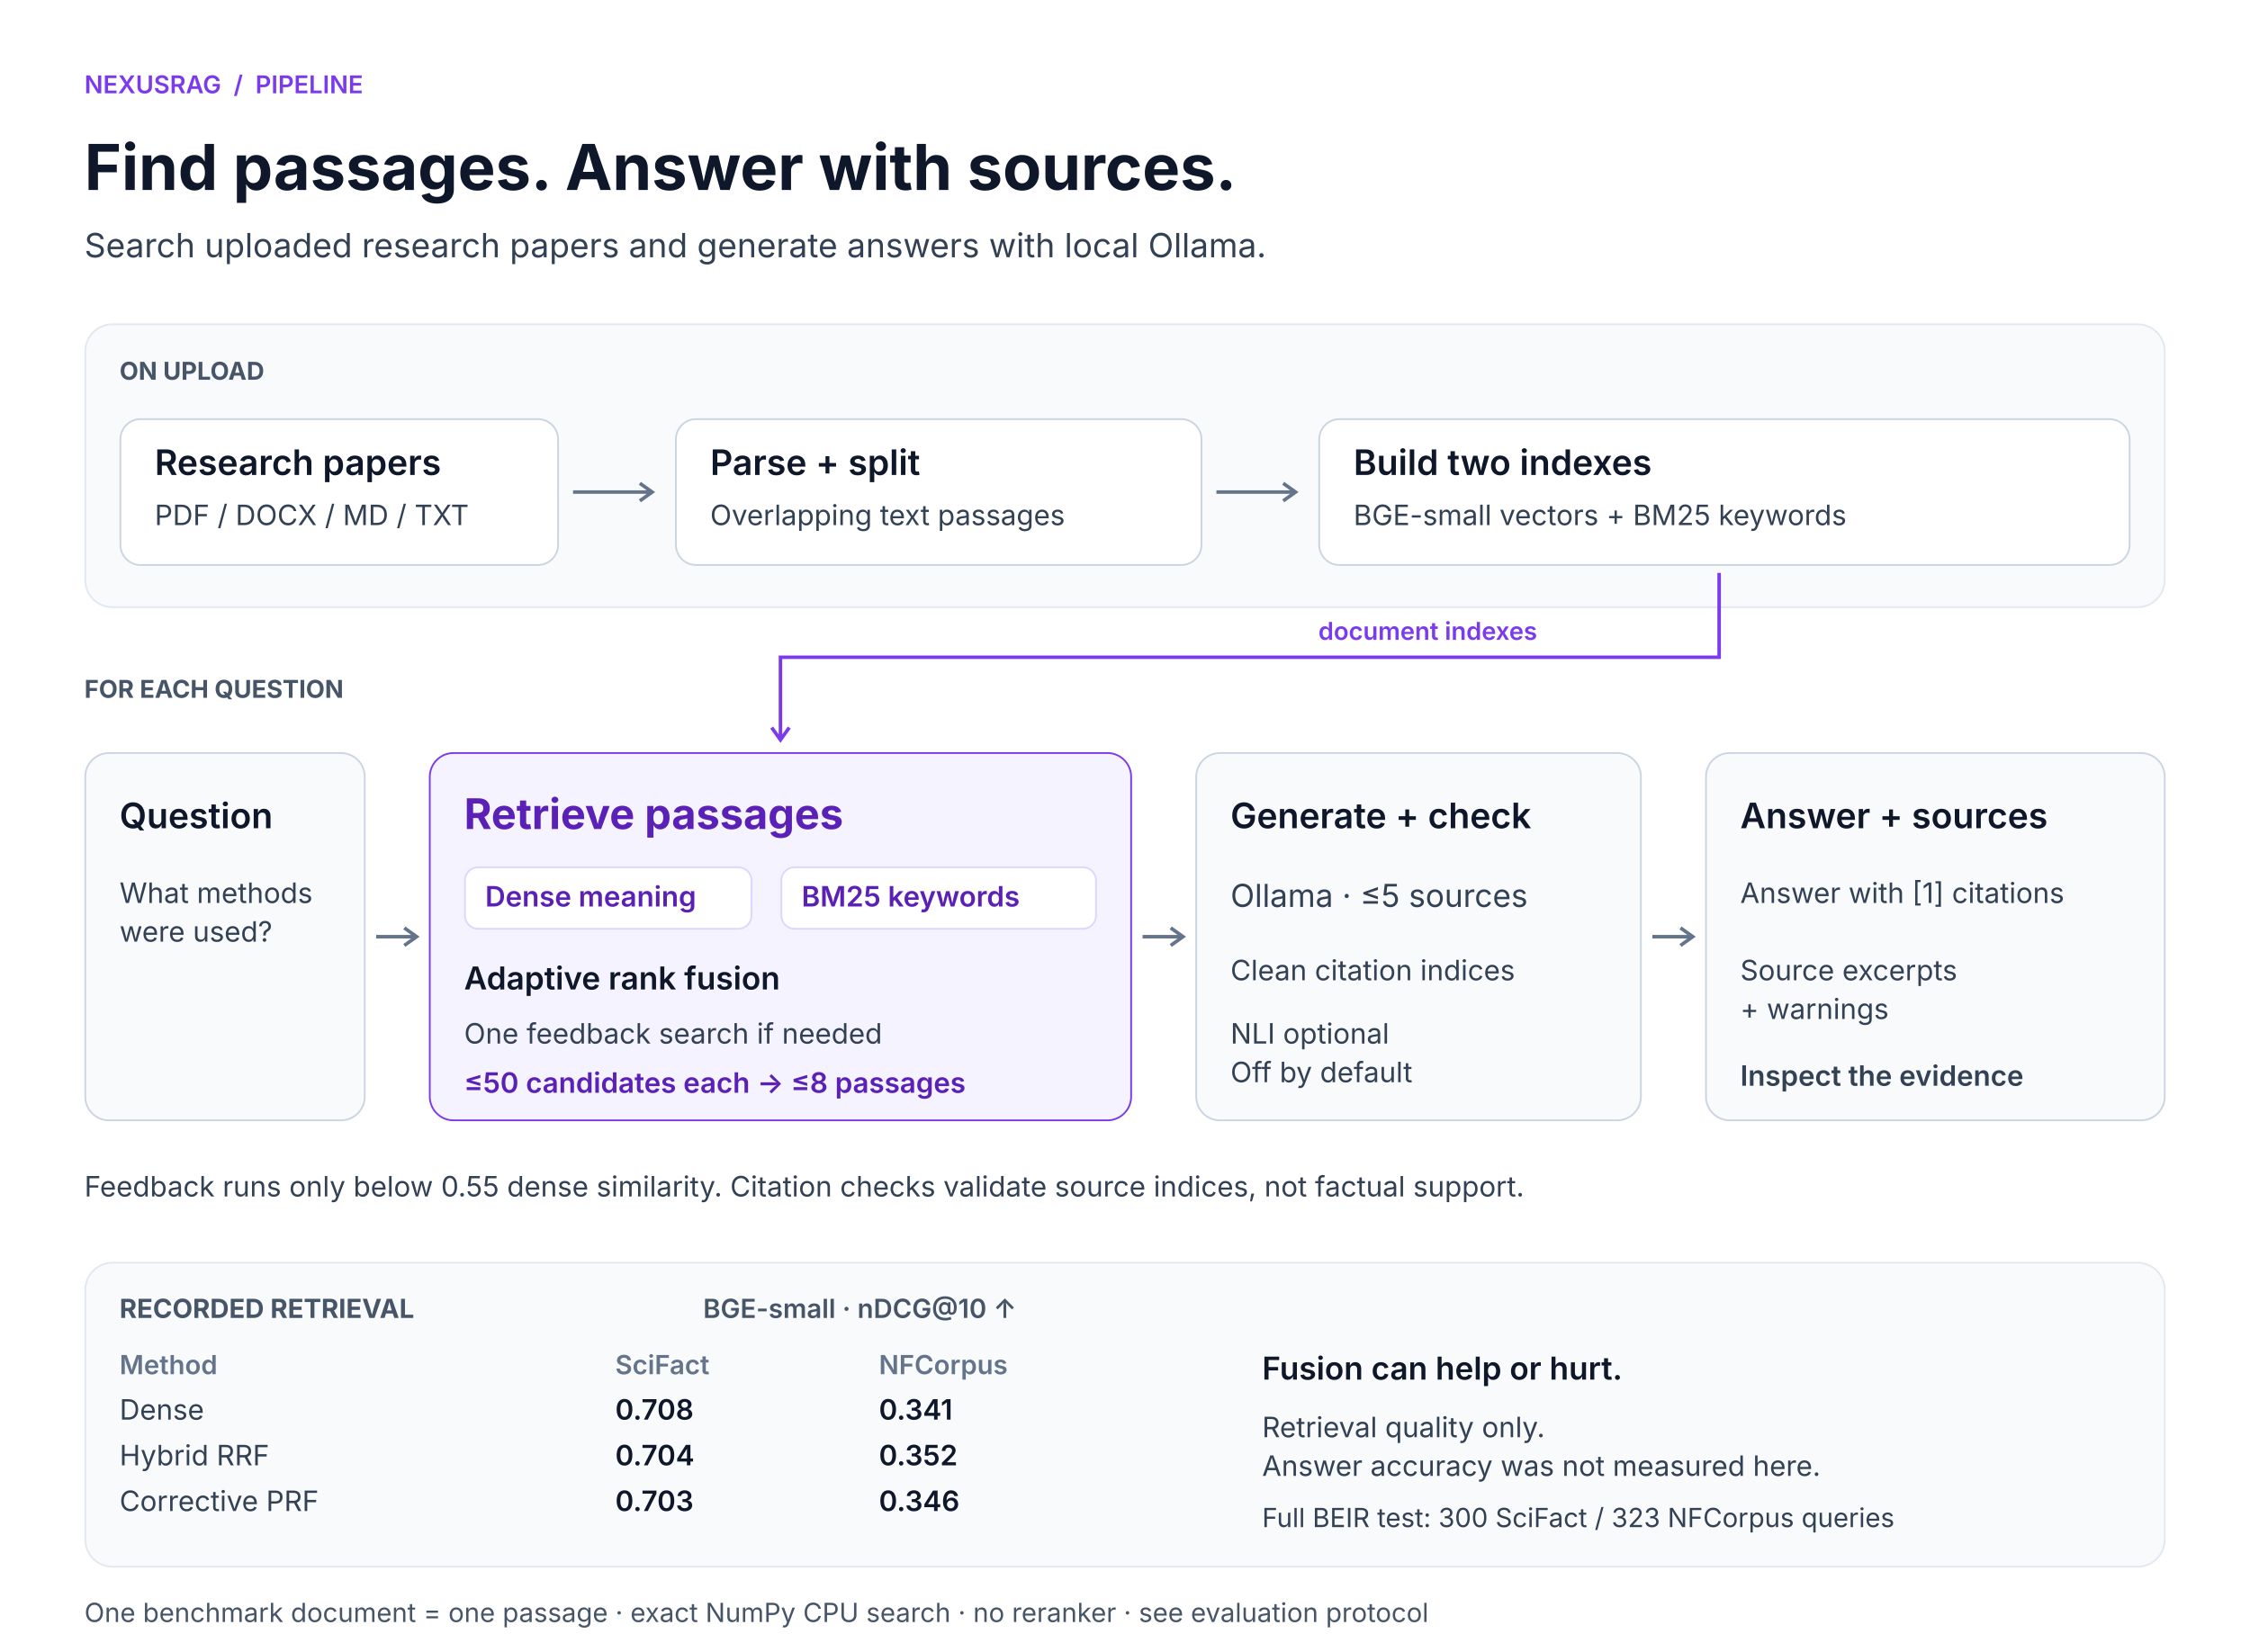
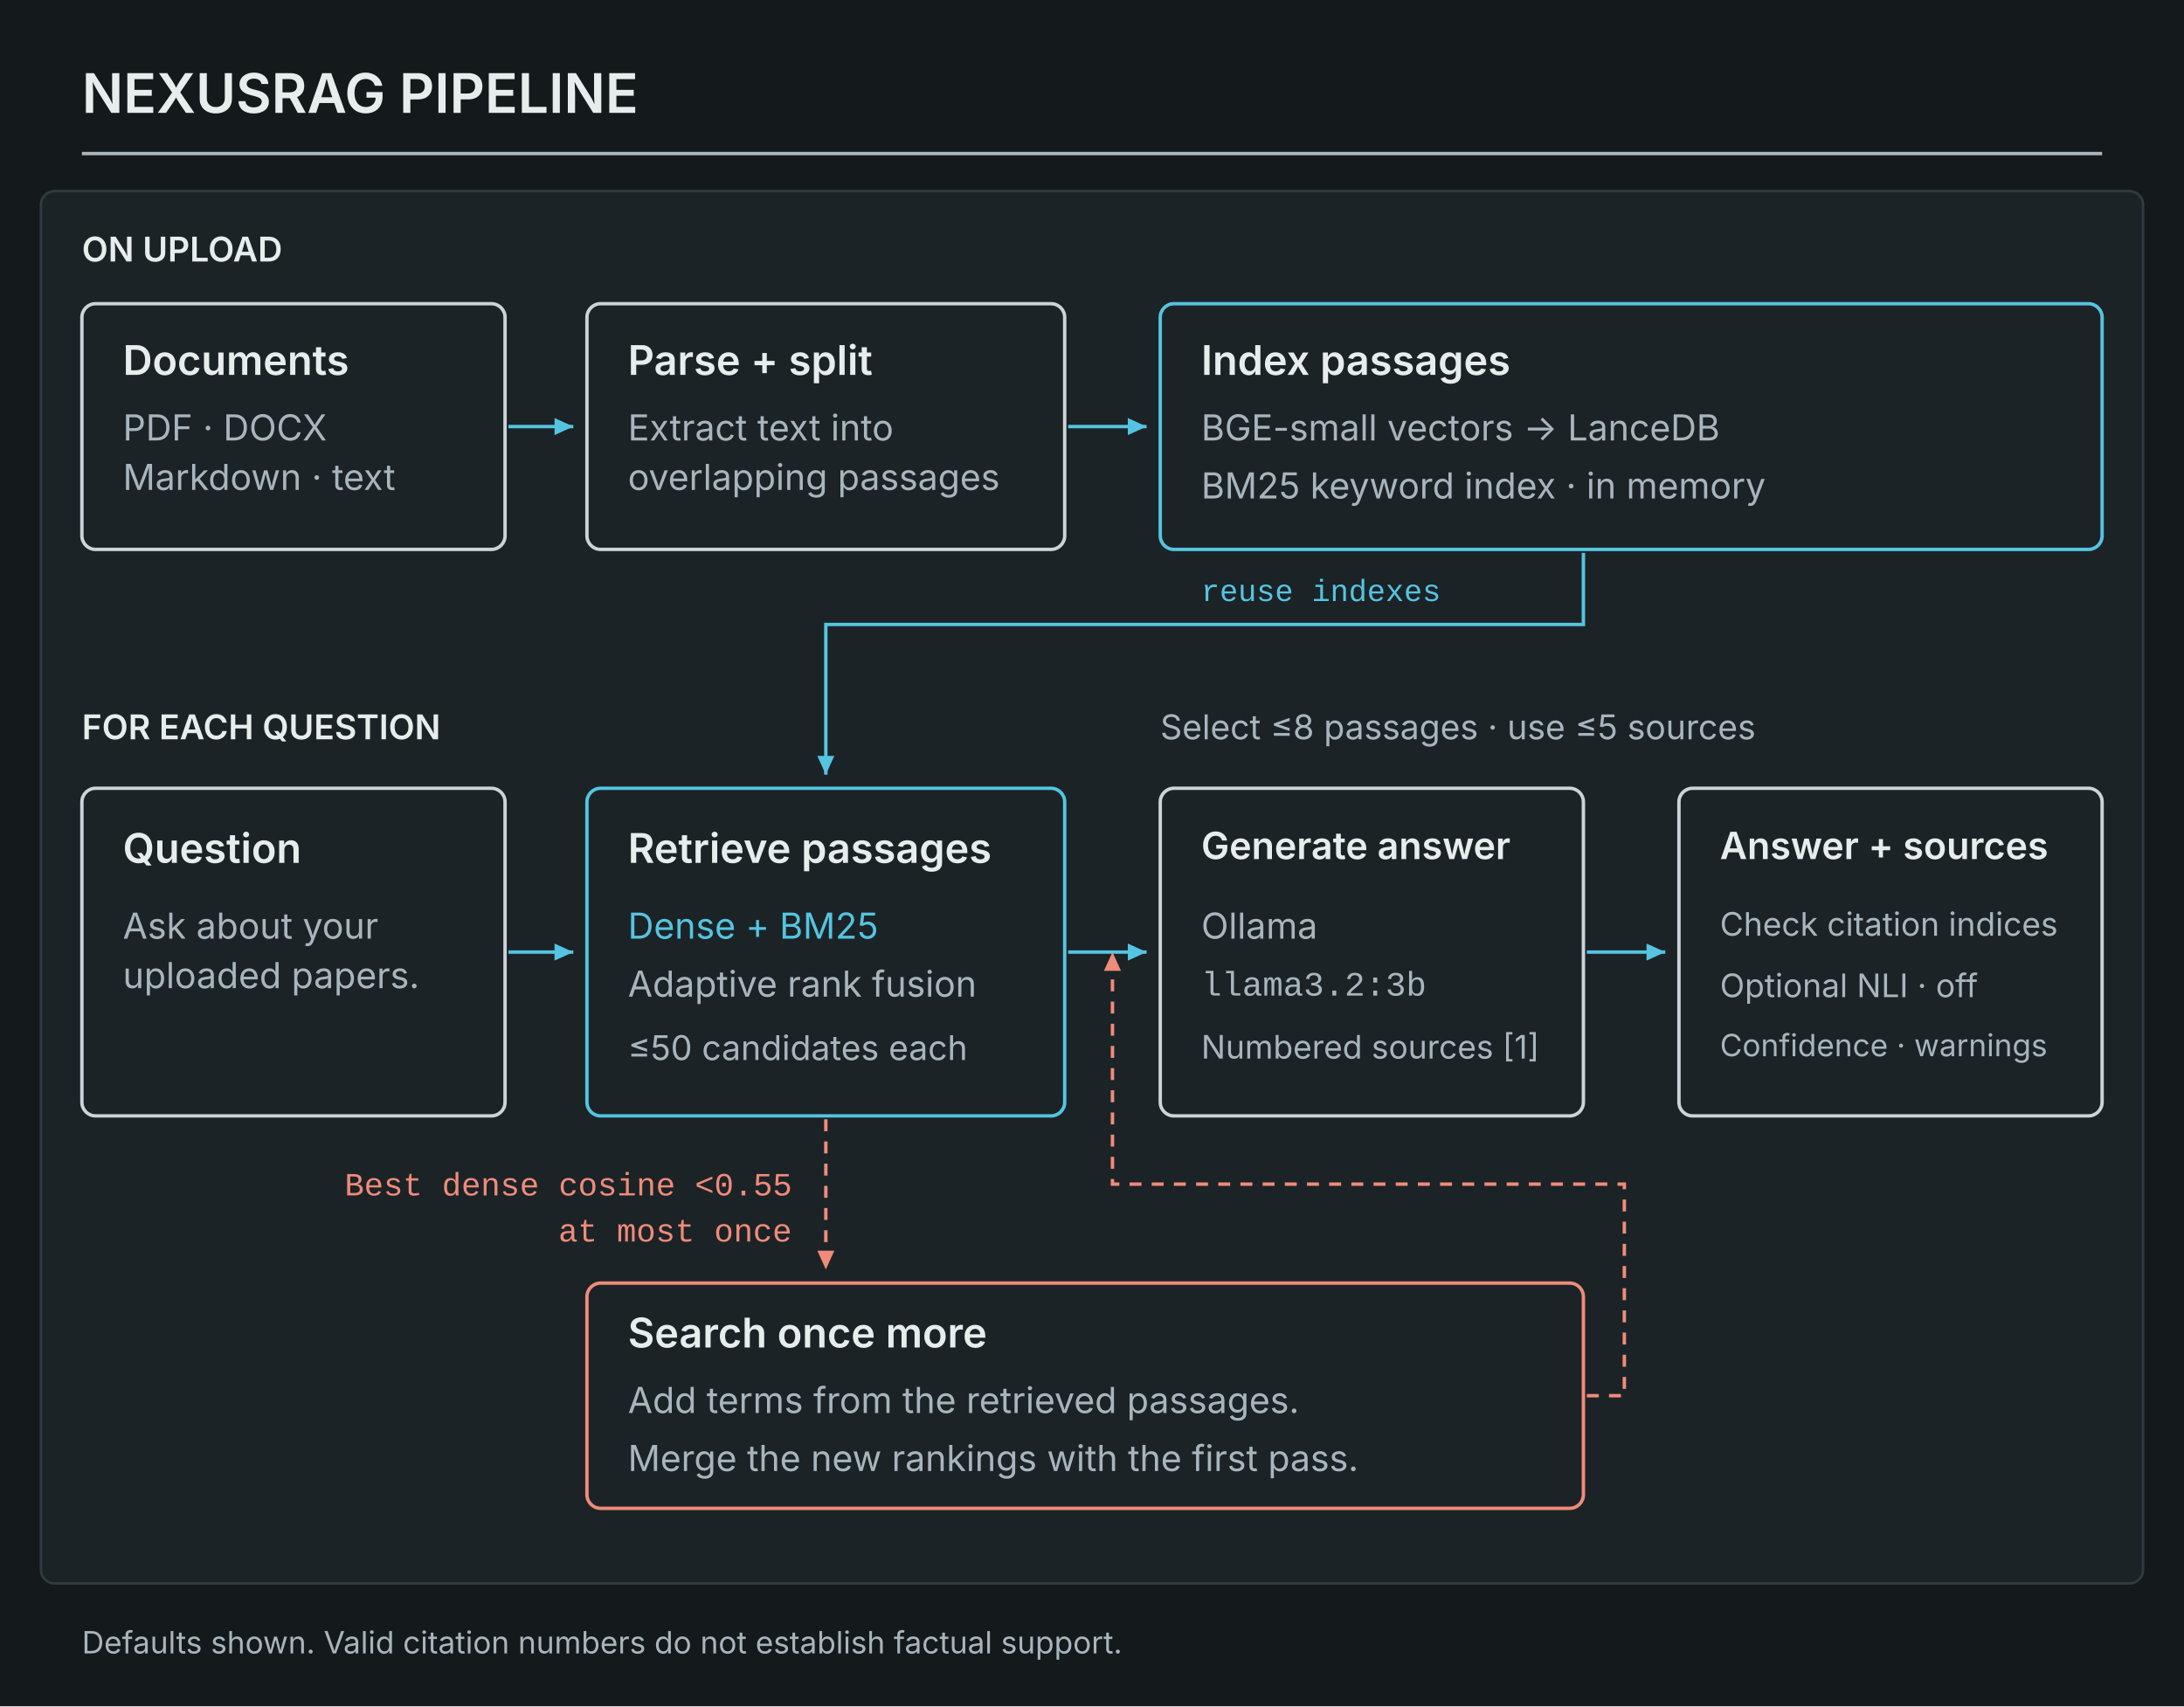
- <svg xmlns="http://www.w3.org/2000/svg" role="img" aria-labelledby="pipeline-title pipeline-description" width="1280" height="940" viewBox="0 0 1280 940" fill="none">
-   <rect width="1280" height="940" fill="white" />
-   <text fill="#7C3AED" style="white-space: pre" xml:space="preserve" font-family="Inter, Arial, sans-serif" font-size="14" font-weight="600" letter-spacing="0em">
-     <tspan x="48" y="53.091">NEXUSRAG  /  PIPELINE</tspan>
+ <svg xmlns="http://www.w3.org/2000/svg" role="img" aria-labelledby="pipeline-title pipeline-description" width="1280" height="1000" viewBox="0 0 1280 1000" fill="none">
+   <rect width="1280" height="1000" fill="#14191C" />
+   <text fill="#E7EDED" style="white-space: pre" xml:space="preserve" font-family="Inter, Arial, sans-serif" font-size="32" font-weight="600" letter-spacing="0em">
+     <tspan x="48" y="66.136">NEXUSRAG PIPELINE</tspan>
  </text>
-   <text fill="#0F172A" style="white-space: pre" xml:space="preserve" font-family="Inter, Arial, sans-serif" font-size="36" font-weight="bold" letter-spacing="0em">
-     <tspan x="48" y="108.091">Find passages. Answer with sources.</tspan>
+   <path d="M48 90H1232" stroke="#A8B5BD" stroke-width="2" />
+   <rect x="24" y="112" width="1232" height="816" rx="8" fill="#1B2327" stroke="#303B41" stroke-width="1.5" />
+   <text fill="#E7EDED" style="white-space: pre" xml:space="preserve" font-family="Inter, Arial, sans-serif" font-size="20" font-weight="600" letter-spacing="0em">
+     <tspan x="48" y="153.273">ON UPLOAD</tspan>
  </text>
-   <text fill="#334155" style="white-space: pre" xml:space="preserve" font-family="Inter, Arial, sans-serif" font-size="19" letter-spacing="0em">
-     <tspan x="48" y="146.409">Search uploaded research papers and generate answers with local Ollama.</tspan>
+   <rect x="48" y="178" width="248" height="144" rx="8" fill="#1B2327" stroke="#CAD4D9" stroke-width="2" />
+   <text fill="#E7EDED" style="white-space: pre" xml:space="preserve" font-family="Inter, Arial, sans-serif" font-size="24" font-weight="600" letter-spacing="0em">
+     <tspan x="72" y="219.727">Documents</tspan>
  </text>
-   <rect x="48.5" y="184.5" width="1183" height="161" rx="15.5" fill="#F8FAFC" stroke="#E2E8F0" />
-   <text fill="#475569" style="white-space: pre" xml:space="preserve" font-family="Inter, Arial, sans-serif" font-size="14" font-weight="bold" letter-spacing="0em">
-     <tspan x="68" y="216.091">ON UPLOAD</tspan>
+   <text fill="#A8B5BD" style="white-space: pre" xml:space="preserve" font-family="Inter, Arial, sans-serif" font-size="21" letter-spacing="0em">
+     <tspan x="72" y="258.136">PDF · DOCX
+ </tspan>
+     <tspan x="72" y="287.136">Markdown · text</tspan>
  </text>
-   <rect x="68.5" y="238.5" width="249" height="83" rx="11.5" fill="white" stroke="#CBD5E1" />
-   <text fill="#0F172A" style="white-space: pre" xml:space="preserve" font-family="Inter, Arial, sans-serif" font-size="20" font-weight="600" letter-spacing="0em">
-     <tspan x="88" y="270.273">Research papers</tspan>
+   <rect x="344" y="178" width="280" height="144" rx="8" fill="#1B2327" stroke="#CAD4D9" stroke-width="2" />
+   <text fill="#E7EDED" style="white-space: pre" xml:space="preserve" font-family="Inter, Arial, sans-serif" font-size="24" font-weight="600" letter-spacing="0em">
+     <tspan x="368" y="219.727">Parse + split</tspan>
  </text>
-   <text fill="#334155" style="white-space: pre" xml:space="preserve" font-family="Inter, Arial, sans-serif" font-size="16" letter-spacing="0em">
-     <tspan x="88" y="298.818">PDF / DOCX / MD / TXT</tspan>
+   <text fill="#A8B5BD" style="white-space: pre" xml:space="preserve" font-family="Inter, Arial, sans-serif" font-size="21" letter-spacing="0em">
+     <tspan x="368" y="258.136">Extract text into
+ </tspan>
+     <tspan x="368" y="287.136">overlapping passages</tspan>
  </text>
-   <rect x="384.5" y="238.5" width="299" height="83" rx="11.5" fill="white" stroke="#CBD5E1" />
-   <text fill="#0F172A" style="white-space: pre" xml:space="preserve" font-family="Inter, Arial, sans-serif" font-size="20" font-weight="600" letter-spacing="0em">
-     <tspan x="404" y="270.273">Parse + split</tspan>
+   <rect x="680" y="178" width="552" height="144" rx="8" fill="#1B2327" stroke="#55C4E0" stroke-width="2" />
+   <text fill="#E7EDED" style="white-space: pre" xml:space="preserve" font-family="Inter, Arial, sans-serif" font-size="24" font-weight="600" letter-spacing="0em">
+     <tspan x="704" y="219.727">Index passages</tspan>
  </text>
-   <text fill="#334155" style="white-space: pre" xml:space="preserve" font-family="Inter, Arial, sans-serif" font-size="16" letter-spacing="0em">
-     <tspan x="404" y="298.818">Overlapping text passages</tspan>
+   <text fill="#A8B5BD" style="white-space: pre" xml:space="preserve" font-family="Inter, Arial, sans-serif" font-size="21" letter-spacing="0em">
+     <tspan x="704" y="258.136">BGE-small vectors → LanceDB</tspan>
  </text>
-   <rect x="750.5" y="238.5" width="461" height="83" rx="11.5" fill="white" stroke="#CBD5E1" />
-   <text fill="#0F172A" style="white-space: pre" xml:space="preserve" font-family="Inter, Arial, sans-serif" font-size="20" font-weight="600" letter-spacing="0em">
-     <tspan x="770" y="270.273">Build two indexes</tspan>
+   <text fill="#A8B5BD" style="white-space: pre" xml:space="preserve" font-family="Inter, Arial, sans-serif" font-size="21" letter-spacing="0em">
+     <tspan x="704" y="292.136">BM25 keyword index · in memory</tspan>
  </text>
-   <text fill="#334155" style="white-space: pre" xml:space="preserve" font-family="Inter, Arial, sans-serif" font-size="16" letter-spacing="0em">
-     <tspan x="770" y="298.818">BGE-small vectors + BM25 keywords</tspan>
+   <path d="M298 250H336" stroke="#55C4E0" stroke-width="2" />
+   <path d="M336 250L325 245V255L336 250Z" fill="#55C4E0" />
+   <path d="M626 250H672" stroke="#55C4E0" stroke-width="2" />
+   <path d="M672 250L661 245V255L672 250Z" fill="#55C4E0" />
+   <path d="M928 324V366H484V454" stroke="#55C4E0" stroke-width="2" />
+   <path d="M484 454L489 443H479L484 454Z" fill="#55C4E0" />
+   <text fill="#55C4E0" style="white-space: pre" xml:space="preserve" font-family="IBM Plex Mono, Courier New, monospace" font-size="18" letter-spacing="0em">
+     <tspan x="704" y="352.25">reuse indexes</tspan>
  </text>
-   <path d="M326 280H371M364 285L371 280L364 275" stroke="#64748B" stroke-width="2" />
-   <path d="M692 280H737M730 285L737 280L730 275" stroke="#64748B" stroke-width="2" />
-   <text fill="#475569" style="white-space: pre" xml:space="preserve" font-family="Inter, Arial, sans-serif" font-size="14" font-weight="bold" letter-spacing="0em">
-     <tspan x="48" y="397.091">FOR EACH QUESTION</tspan>
+   <text fill="#E7EDED" style="white-space: pre" xml:space="preserve" font-family="Inter, Arial, sans-serif" font-size="20" font-weight="600" letter-spacing="0em">
+     <tspan x="48" y="433.273">FOR EACH QUESTION</tspan>
  </text>
-   <path d="M978 326V374H444V421M449 414L444 421L439 414" stroke="#7C3AED" stroke-width="2" />
-   <text fill="#7C3AED" style="white-space: pre" xml:space="preserve" font-family="Inter, Arial, sans-serif" font-size="14" font-weight="600" letter-spacing="0em">
-     <tspan x="750" y="364.091">document indexes</tspan>
+   <text fill="#A8B5BD" style="white-space: pre" xml:space="preserve" font-family="Inter, Arial, sans-serif" font-size="20" letter-spacing="0em">
+     <tspan x="680" y="433.273">Select ≤8 passages · use ≤5 sources</tspan>
  </text>
-   <rect x="48.5" y="428.5" width="159" height="209" rx="13.5" fill="#F8FAFC" stroke="#CBD5E1" />
-   <text fill="#0F172A" style="white-space: pre" xml:space="preserve" font-family="Inter, Arial, sans-serif" font-size="20" font-weight="600" letter-spacing="0em">
-     <tspan x="68" y="471.273">Question</tspan>
+   <rect x="48" y="462" width="248" height="192" rx="8" fill="#1B2327" stroke="#CAD4D9" stroke-width="2" />
+   <text fill="#E7EDED" style="white-space: pre" xml:space="preserve" font-family="Inter, Arial, sans-serif" font-size="24" font-weight="600" letter-spacing="0em">
+     <tspan x="72" y="505.727">Question</tspan>
  </text>
-   <text fill="#334155" style="white-space: pre" xml:space="preserve" font-family="Inter, Arial, sans-serif" font-size="16" letter-spacing="0em">
-     <tspan x="68" y="513.818">What methods
+   <text fill="#A8B5BD" style="white-space: pre" xml:space="preserve" font-family="Inter, Arial, sans-serif" font-size="21" letter-spacing="0em">
+     <tspan x="72" y="550.136">Ask about your
</tspan>
-     <tspan x="68" y="535.818">were used?</tspan>
+     <tspan x="72" y="579.136">uploaded papers.</tspan>
  </text>
-   <rect x="244.5" y="428.5" width="399" height="209" rx="13.5" fill="#F5F3FF" stroke="#7C3AED" />
-   <text fill="#5B21B6" style="white-space: pre" xml:space="preserve" font-family="Inter, Arial, sans-serif" font-size="24" font-weight="bold" letter-spacing="0em">
-     <tspan x="264" y="471.727">Retrieve passages</tspan>
+   <rect x="344" y="462" width="280" height="192" rx="8" fill="#1B2327" stroke="#55C4E0" stroke-width="2" />
+   <text fill="#E7EDED" style="white-space: pre" xml:space="preserve" font-family="Inter, Arial, sans-serif" font-size="24" font-weight="600" letter-spacing="0em">
+     <tspan x="368" y="505.727">Retrieve passages</tspan>
  </text>
-   <rect x="264.5" y="493.5" width="163" height="35" rx="7.5" fill="white" stroke="#DDD6FE" />
-   <text fill="#5B21B6" style="white-space: pre" xml:space="preserve" font-family="Inter, Arial, sans-serif" font-size="16" font-weight="600" letter-spacing="0em">
-     <tspan x="276" y="515.818">Dense meaning</tspan>
+   <text fill="#55C4E0" style="white-space: pre" xml:space="preserve" font-family="Inter, Arial, sans-serif" font-size="21" letter-spacing="0em">
+     <tspan x="368" y="550.136">Dense + BM25</tspan>
  </text>
-   <rect x="444.5" y="493.5" width="179" height="35" rx="7.5" fill="white" stroke="#DDD6FE" />
-   <text fill="#5B21B6" style="white-space: pre" xml:space="preserve" font-family="Inter, Arial, sans-serif" font-size="16" font-weight="600" letter-spacing="0em">
-     <tspan x="456" y="515.818">BM25 keywords</tspan>
+   <text fill="#A8B5BD" style="white-space: pre" xml:space="preserve" font-family="Inter, Arial, sans-serif" font-size="21" letter-spacing="0em">
+     <tspan x="368" y="584.136">Adaptive rank fusion</tspan>
  </text>
-   <text fill="#0F172A" style="white-space: pre" xml:space="preserve" font-family="Inter, Arial, sans-serif" font-size="18" font-weight="600" letter-spacing="0em">
-     <tspan x="264" y="563.045">Adaptive rank fusion</tspan>
+   <text fill="#A8B5BD" style="white-space: pre" xml:space="preserve" font-family="Inter, Arial, sans-serif" font-size="20" letter-spacing="0em">
+     <tspan x="368" y="621.273">≤50 candidates each</tspan>
  </text>
-   <text fill="#334155" style="white-space: pre" xml:space="preserve" font-family="Inter, Arial, sans-serif" font-size="16" letter-spacing="0em">
-     <tspan x="264" y="593.818">One feedback search if needed</tspan>
+   <rect x="680" y="462" width="248" height="192" rx="8" fill="#1B2327" stroke="#CAD4D9" stroke-width="2" />
+   <text fill="#E7EDED" style="white-space: pre" xml:space="preserve" font-family="Inter, Arial, sans-serif" font-size="22" font-weight="600" letter-spacing="0em">
+     <tspan x="704" y="503.5">Generate answer</tspan>
  </text>
-   <text fill="#5B21B6" style="white-space: pre" xml:space="preserve" font-family="Inter, Arial, sans-serif" font-size="16" font-weight="600" letter-spacing="0em">
-     <tspan x="264" y="621.818">≤50 candidates each → ≤8 passages</tspan>
+   <text fill="#A8B5BD" style="white-space: pre" xml:space="preserve" font-family="Inter, Arial, sans-serif" font-size="21" letter-spacing="0em">
+     <tspan x="704" y="550.136">Ollama</tspan>
  </text>
-   <rect x="680.5" y="428.5" width="253" height="209" rx="13.5" fill="#F8FAFC" stroke="#CBD5E1" />
-   <text fill="#0F172A" style="white-space: pre" xml:space="preserve" font-family="Inter, Arial, sans-serif" font-size="20" font-weight="600" letter-spacing="0em">
-     <tspan x="700" y="471.273">Generate + check</tspan>
+   <text fill="#A8B5BD" style="white-space: pre" xml:space="preserve" font-family="IBM Plex Mono, Courier New, monospace" font-size="20" letter-spacing="0em">
+     <tspan x="704" y="583.5">llama3.2:3b</tspan>
  </text>
-   <text fill="#334155" style="white-space: pre" xml:space="preserve" font-family="Inter, Arial, sans-serif" font-size="18" letter-spacing="0em">
-     <tspan x="700" y="516.045">Ollama · ≤5 sources</tspan>
+   <text fill="#A8B5BD" style="white-space: pre" xml:space="preserve" font-family="Inter, Arial, sans-serif" font-size="19" letter-spacing="0em">
+     <tspan x="704" y="620.409">Numbered sources [1]</tspan>
  </text>
-   <text fill="#334155" style="white-space: pre" xml:space="preserve" font-family="Inter, Arial, sans-serif" font-size="16" letter-spacing="0em">
-     <tspan x="700" y="557.818">Clean citation indices</tspan>
+   <rect x="984" y="462" width="248" height="192" rx="8" fill="#1B2327" stroke="#CAD4D9" stroke-width="2" />
+   <text fill="#E7EDED" style="white-space: pre" xml:space="preserve" font-family="Inter, Arial, sans-serif" font-size="22" font-weight="600" letter-spacing="0em">
+     <tspan x="1008" y="503.5">Answer + sources</tspan>
  </text>
-   <text fill="#334155" style="white-space: pre" xml:space="preserve" font-family="Inter, Arial, sans-serif" font-size="16" letter-spacing="0em">
-     <tspan x="700" y="593.818">NLI optional
+   <text fill="#A8B5BD" style="white-space: pre" xml:space="preserve" font-family="Inter, Arial, sans-serif" font-size="19" letter-spacing="0em">
+     <tspan x="1008" y="548.409">Check citation indices</tspan>
+   </text>
+   <text fill="#A8B5BD" style="white-space: pre" xml:space="preserve" font-family="Inter, Arial, sans-serif" font-size="19" letter-spacing="0em">
+     <tspan x="1008" y="584.409">Optional NLI · off</tspan>
+   </text>
+   <text fill="#A8B5BD" style="white-space: pre" xml:space="preserve" font-family="Inter, Arial, sans-serif" font-size="18" letter-spacing="0em">
+     <tspan x="1008" y="619.045">Confidence · warnings</tspan>
+   </text>
+   <path d="M298 558H336" stroke="#55C4E0" stroke-width="2" />
+   <path d="M336 558L325 553V563L336 558Z" fill="#55C4E0" />
+   <path d="M626 558H672" stroke="#55C4E0" stroke-width="2" />
+   <path d="M672 558L661 553V563L672 558Z" fill="#55C4E0" />
+   <path d="M930 558H976" stroke="#55C4E0" stroke-width="2" />
+   <path d="M976 558L965 553V563L976 558Z" fill="#55C4E0" />
+   <path d="M484 656V744" stroke="#F08B79" stroke-width="2" stroke-dasharray="7 6" />
+   <path d="M484 744L489 733H479L484 744Z" fill="#F08B79" />
+   <text fill="#F08B79" style="white-space: pre" xml:space="preserve" font-family="IBM Plex Mono, Courier New, monospace" font-size="19" letter-spacing="0em">
+     <tspan x="201.971" y="700.625">Best dense cosine &lt;0.55
</tspan>
-     <tspan x="700" y="615.818">Off by default</tspan>
+     <tspan x="327.289" y="727.625">at most once</tspan>
  </text>
-   <rect x="970.5" y="428.5" width="261" height="209" rx="13.5" fill="#F8FAFC" stroke="#CBD5E1" />
-   <text fill="#0F172A" style="white-space: pre" xml:space="preserve" font-family="Inter, Arial, sans-serif" font-size="20" font-weight="600" letter-spacing="0em">
-     <tspan x="990" y="471.273">Answer + sources</tspan>
+   <rect x="344" y="752" width="584" height="132" rx="8" fill="#1B2327" stroke="#F08B79" stroke-width="2" />
+   <text fill="#E7EDED" style="white-space: pre" xml:space="preserve" font-family="Inter, Arial, sans-serif" font-size="24" font-weight="600" letter-spacing="0em">
+     <tspan x="368" y="789.727">Search once more</tspan>
  </text>
-   <text fill="#334155" style="white-space: pre" xml:space="preserve" font-family="Inter, Arial, sans-serif" font-size="16" letter-spacing="0em">
-     <tspan x="990" y="513.818">Answer with [1] citations</tspan>
+   <text fill="#A8B5BD" style="white-space: pre" xml:space="preserve" font-family="Inter, Arial, sans-serif" font-size="21" letter-spacing="0em">
+     <tspan x="368" y="828.136">Add terms from the retrieved passages.</tspan>
  </text>
-   <text fill="#334155" style="white-space: pre" xml:space="preserve" font-family="Inter, Arial, sans-serif" font-size="16" letter-spacing="0em">
-     <tspan x="990" y="557.818">Source excerpts
- </tspan>
-     <tspan x="990" y="579.818">+ warnings</tspan>
+   <text fill="#A8B5BD" style="white-space: pre" xml:space="preserve" font-family="Inter, Arial, sans-serif" font-size="21" letter-spacing="0em">
+     <tspan x="368" y="862.136">Merge the new rankings with the first pass.</tspan>
  </text>
-   <text fill="#334155" style="white-space: pre" xml:space="preserve" font-family="Inter, Arial, sans-serif" font-size="16" font-weight="600" letter-spacing="0em">
-     <tspan x="990" y="617.818">Inspect the evidence</tspan>
-   </text>
-   <path d="M214 533H237M230 538L237 533L230 528" stroke="#64748B" stroke-width="2" />
-   <path d="M650 533H673M666 538L673 533L666 528" stroke="#64748B" stroke-width="2" />
-   <path d="M940 533H963M956 538L963 533L956 528" stroke="#64748B" stroke-width="2" />
-   <text fill="#334155" style="white-space: pre" xml:space="preserve" font-family="Inter, Arial, sans-serif" font-size="16" letter-spacing="0em">
-     <tspan x="48" y="680.818">Feedback runs only below 0.55 dense similarity. Citation checks validate source indices, not factual support.</tspan>
-   </text>
-   <rect x="48.5" y="718.5" width="1183" height="173" rx="15.5" fill="#F8FAFC" stroke="#E2E8F0" />
-   <text fill="#475569" style="white-space: pre" xml:space="preserve" font-family="Inter, Arial, sans-serif" font-size="15" font-weight="bold" letter-spacing="0em">
-     <tspan x="68" y="749.955">RECORDED RETRIEVAL</tspan>
-   </text>
-   <text fill="#475569" style="white-space: pre" xml:space="preserve" font-family="Inter, Arial, sans-serif" font-size="15" font-weight="600" letter-spacing="0em">
-     <tspan x="400" y="749.955">BGE-small · nDCG@10 ↑</tspan>
-   </text>
-   <text fill="#64748B" style="white-space: pre" xml:space="preserve" font-family="Inter, Arial, sans-serif" font-size="15" font-weight="600" letter-spacing="0em">
-     <tspan x="68" y="781.955">Method</tspan>
-   </text>
-   <text fill="#64748B" style="white-space: pre" xml:space="preserve" font-family="Inter, Arial, sans-serif" font-size="15" font-weight="600" letter-spacing="0em">
-     <tspan x="350" y="781.955">SciFact</tspan>
-   </text>
-   <text fill="#64748B" style="white-space: pre" xml:space="preserve" font-family="Inter, Arial, sans-serif" font-size="15" font-weight="600" letter-spacing="0em">
-     <tspan x="500" y="781.955">NFCorpus</tspan>
-   </text>
-   <text fill="#334155" style="white-space: pre" xml:space="preserve" font-family="Inter, Arial, sans-serif" font-size="16" letter-spacing="0em">
-     <tspan x="68" y="807.818">Dense</tspan>
-   </text>
-   <text fill="#0F172A" style="white-space: pre" xml:space="preserve" font-family="Inter, Arial, sans-serif" font-size="16" font-weight="600" letter-spacing="0em">
-     <tspan x="350" y="807.818">0.708</tspan>
-   </text>
-   <text fill="#0F172A" style="white-space: pre" xml:space="preserve" font-family="Inter, Arial, sans-serif" font-size="16" font-weight="600" letter-spacing="0em">
-     <tspan x="500" y="807.818">0.341</tspan>
-   </text>
-   <text fill="#334155" style="white-space: pre" xml:space="preserve" font-family="Inter, Arial, sans-serif" font-size="16" letter-spacing="0em">
-     <tspan x="68" y="833.818">Hybrid RRF</tspan>
-   </text>
-   <text fill="#0F172A" style="white-space: pre" xml:space="preserve" font-family="Inter, Arial, sans-serif" font-size="16" font-weight="600" letter-spacing="0em">
-     <tspan x="350" y="833.818">0.704</tspan>
-   </text>
-   <text fill="#0F172A" style="white-space: pre" xml:space="preserve" font-family="Inter, Arial, sans-serif" font-size="16" font-weight="600" letter-spacing="0em">
-     <tspan x="500" y="833.818">0.352</tspan>
-   </text>
-   <text fill="#334155" style="white-space: pre" xml:space="preserve" font-family="Inter, Arial, sans-serif" font-size="16" letter-spacing="0em">
-     <tspan x="68" y="859.818">Corrective PRF</tspan>
-   </text>
-   <text fill="#0F172A" style="white-space: pre" xml:space="preserve" font-family="Inter, Arial, sans-serif" font-size="16" font-weight="600" letter-spacing="0em">
-     <tspan x="350" y="859.818">0.703</tspan>
-   </text>
-   <text fill="#0F172A" style="white-space: pre" xml:space="preserve" font-family="Inter, Arial, sans-serif" font-size="16" font-weight="600" letter-spacing="0em">
-     <tspan x="500" y="859.818">0.346</tspan>
-   </text>
-   <text fill="#0F172A" style="white-space: pre" xml:space="preserve" font-family="Inter, Arial, sans-serif" font-size="18" font-weight="600" letter-spacing="0em">
-     <tspan x="718" y="785.045">Fusion can help or hurt.</tspan>
-   </text>
-   <text fill="#334155" style="white-space: pre" xml:space="preserve" font-family="Inter, Arial, sans-serif" font-size="16" letter-spacing="0em">
-     <tspan x="718" y="817.818">Retrieval quality only.
- </tspan>
-     <tspan x="718" y="839.818">Answer accuracy was not measured here.</tspan>
-   </text>
-   <text fill="#334155" style="white-space: pre" xml:space="preserve" font-family="Inter, Arial, sans-serif" font-size="15" letter-spacing="0em">
-     <tspan x="718" y="868.955">Full BEIR test: 300 SciFact / 323 NFCorpus queries</tspan>
-   </text>
-   <text fill="#475569" style="white-space: pre" xml:space="preserve" font-family="Inter, Arial, sans-serif" font-size="15" letter-spacing="0em">
-     <tspan x="48" y="922.955">One benchmark document = one passage · exact NumPy CPU search · no reranker · see evaluation protocol</tspan>
+   <path d="M930 818H952V694H652V558" stroke="#F08B79" stroke-width="2" stroke-dasharray="7 6" />
+   <path d="M652 558L647 569H657L652 558Z" fill="#F08B79" />
+   <text fill="#A8B5BD" style="white-space: pre" xml:space="preserve" font-family="Inter, Arial, sans-serif" font-size="18" letter-spacing="0em">
+     <tspan x="48" y="969.045">Defaults shown. Valid citation numbers do not establish factual support.</tspan>
  </text>
</svg>
